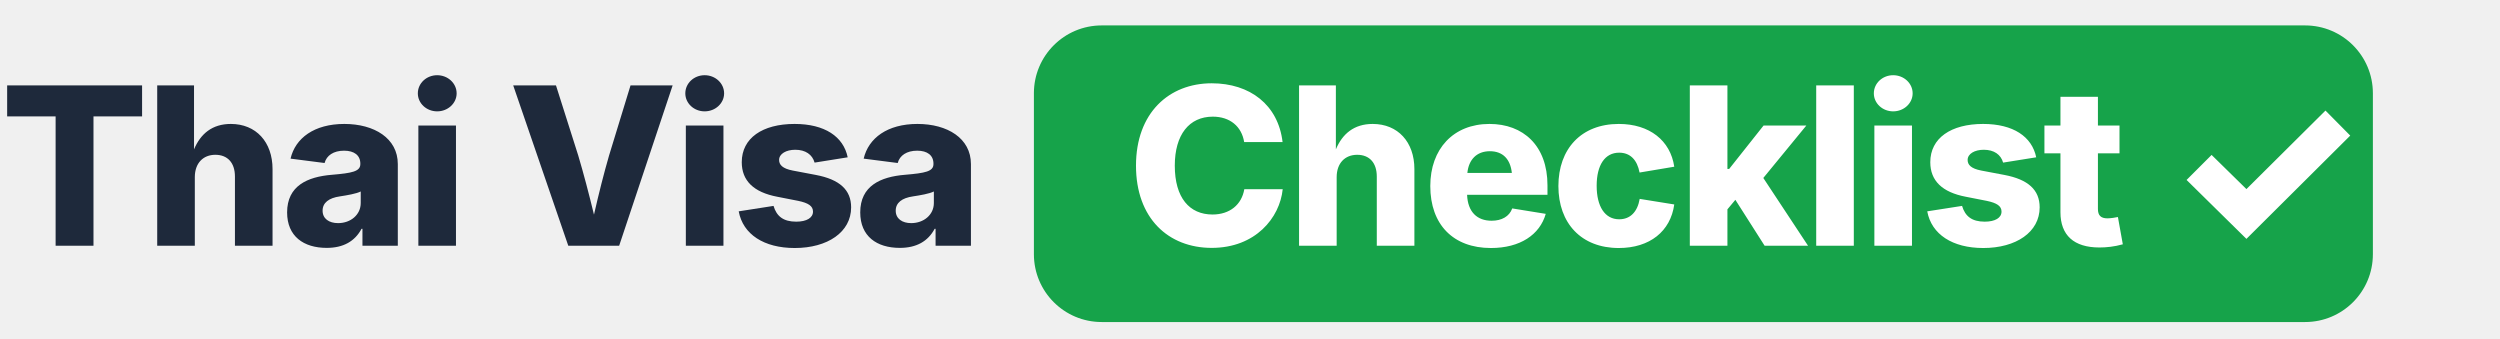
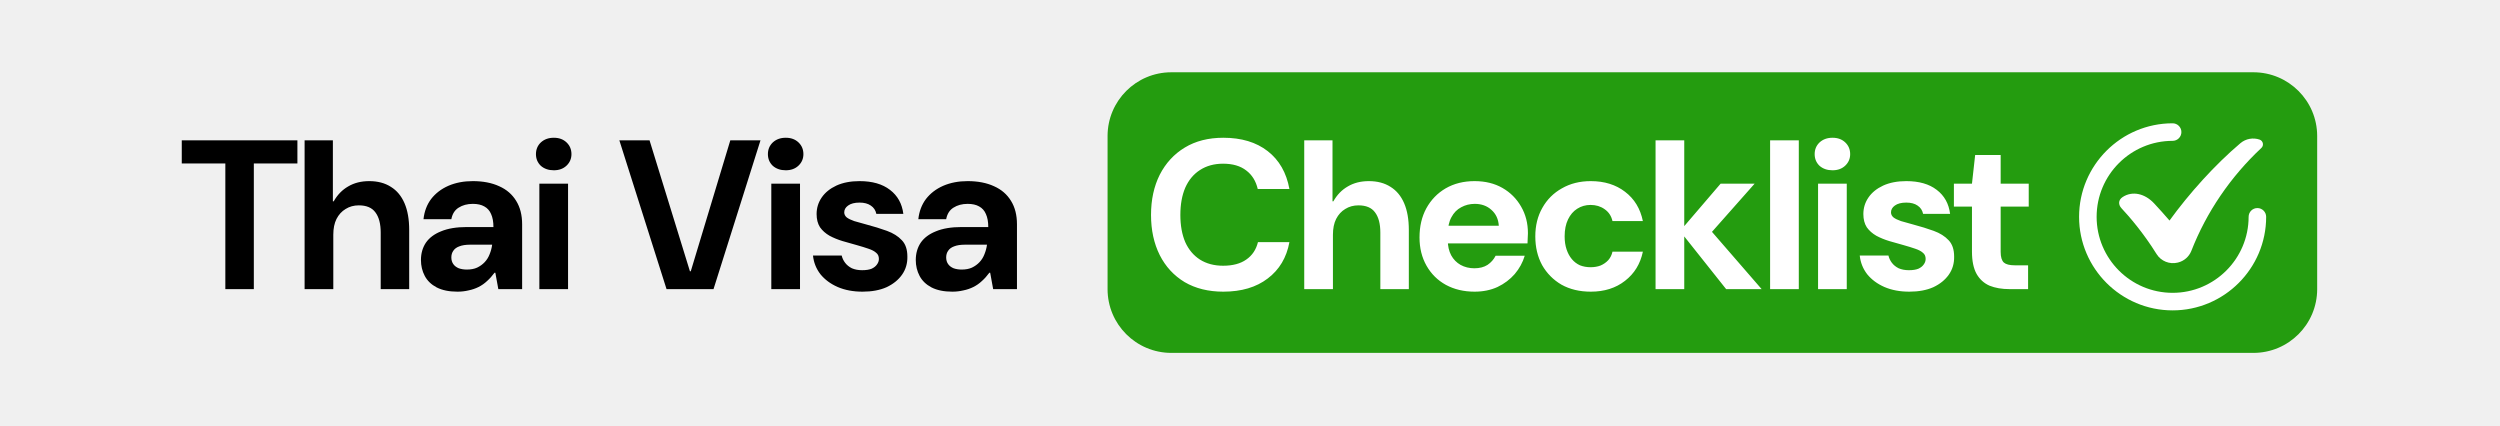
- <svg xmlns="http://www.w3.org/2000/svg" width="295" height="40" viewBox="0 0 295 40" fill="none">
-   <text x="0" y="29" font-family="system-ui, -apple-system, 'Segoe UI', sans-serif" font-size="26" font-weight="800" fill="#1e293b" letter-spacing="-0.5">Thai Visa</text>
-   <rect x="122" y="3" width="158" height="35" rx="8" fill="#16a34a" />
-   <text x="133" y="29" font-family="system-ui, -apple-system, 'Segoe UI', sans-serif" font-size="26" font-weight="800" fill="white" letter-spacing="-0.5">Checklist ✓</text>
+ <svg xmlns="http://www.w3.org/2000/svg" width="1176" height="200" viewBox="0 0 1176 200" fill="none">
+   <path d="M1060 34C1076.57 34 1090 47.431 1090 64V136C1090 152.569 1076.57 166 1060 166H551C534.431 166 521 152.569 521 136V64C521 47.431 534.431 34 551 34H1060Z" fill="#249C0F" />
+   <path d="M106 136V76.9H85.5V66H139.9V76.9H119.4V136H106ZM143.285 136V66H156.585V94.7H156.985C158.718 91.633 160.985 89.3 163.785 87.7C166.585 86.033 169.885 85.2 173.685 85.2C177.685 85.2 181.085 86.1 183.885 87.9C186.685 89.633 188.818 92.2 190.285 95.6C191.752 99 192.485 103.2 192.485 108.2V136H179.085V109.4C179.085 105.267 178.252 102.1 176.585 99.9C174.985 97.7 172.385 96.6 168.785 96.6C166.452 96.6 164.385 97.167 162.585 98.3C160.785 99.367 159.352 100.933 158.285 103C157.285 105 156.785 107.467 156.785 110.4V136H143.285ZM215.212 137.2C211.278 137.2 208.012 136.533 205.412 135.2C202.878 133.867 201.012 132.067 199.812 129.8C198.612 127.533 198.012 125.033 198.012 122.3C198.012 119.233 198.778 116.533 200.312 114.2C201.912 111.867 204.312 110.067 207.512 108.8C210.712 107.467 214.745 106.8 219.612 106.8H232.112C232.112 104.333 231.745 102.3 231.012 100.7C230.345 99.1 229.278 97.9 227.812 97.1C226.412 96.3 224.612 95.9 222.412 95.9C219.812 95.9 217.578 96.5 215.712 97.7C213.912 98.833 212.778 100.633 212.312 103.1H199.212C199.612 99.433 200.812 96.267 202.812 93.6C204.878 90.933 207.578 88.867 210.912 87.4C214.312 85.933 218.145 85.2 222.412 85.2C227.212 85.2 231.345 86 234.812 87.6C238.278 89.133 240.945 91.433 242.812 94.5C244.678 97.5 245.612 101.167 245.612 105.5V136H234.412L233.012 128.3H232.612C231.545 129.767 230.378 131.067 229.112 132.2C227.912 133.333 226.578 134.267 225.112 135C223.645 135.733 222.078 136.267 220.412 136.6C218.745 137 217.012 137.2 215.212 137.2ZM219.612 126.8C221.478 126.8 223.078 126.5 224.412 125.9C225.812 125.233 227.012 124.367 228.012 123.3C229.012 122.233 229.778 121 230.312 119.6C230.912 118.133 231.312 116.633 231.512 115.1H221.112C219.045 115.1 217.345 115.367 216.012 115.9C214.745 116.367 213.812 117.067 213.212 118C212.612 118.867 212.312 119.9 212.312 121.1C212.312 122.3 212.612 123.333 213.212 124.2C213.812 125.067 214.678 125.733 215.812 126.2C216.945 126.6 218.212 126.8 219.612 126.8ZM253.713 136V86.4H267.213V136H253.713ZM260.513 80.1C258.047 80.1 256.013 79.4 254.413 78C252.88 76.533 252.113 74.7 252.113 72.5C252.113 70.3 252.88 68.467 254.413 67C256.013 65.533 258.047 64.8 260.513 64.8C262.98 64.8 264.98 65.533 266.513 67C268.047 68.467 268.813 70.3 268.813 72.5C268.813 74.633 268.047 76.433 266.513 77.9C264.98 79.367 262.98 80.1 260.513 80.1ZM313.54 136L291.34 66H305.54L324.54 127.6H324.94L343.54 66H357.74L335.64 136H313.54ZM362.823 136V86.4H376.323V136H362.823ZM369.623 80.1C367.156 80.1 365.123 79.4 363.523 78C361.989 76.533 361.223 74.7 361.223 72.5C361.223 70.3 361.989 68.467 363.523 67C365.123 65.533 367.156 64.8 369.623 64.8C372.089 64.8 374.089 65.533 375.623 67C377.156 68.467 377.923 70.3 377.923 72.5C377.923 74.633 377.156 76.433 375.623 77.9C374.089 79.367 372.089 80.1 369.623 80.1ZM405.73 137.2C401.33 137.2 397.43 136.467 394.03 135C390.696 133.533 387.996 131.533 385.93 129C383.93 126.4 382.763 123.467 382.43 120.2H395.93C396.196 121.4 396.73 122.533 397.53 123.6C398.33 124.667 399.396 125.533 400.73 126.2C402.13 126.8 403.73 127.1 405.53 127.1C407.396 127.1 408.896 126.867 410.03 126.4C411.163 125.867 411.996 125.2 412.53 124.4C413.13 123.6 413.43 122.733 413.43 121.8C413.43 120.533 412.996 119.567 412.13 118.9C411.33 118.167 410.13 117.533 408.53 117C406.996 116.467 405.163 115.9 403.03 115.3C400.83 114.7 398.596 114.067 396.33 113.4C394.13 112.733 392.096 111.9 390.23 110.9C388.363 109.833 386.863 108.5 385.73 106.9C384.663 105.233 384.13 103.167 384.13 100.7C384.13 97.833 384.93 95.233 386.53 92.9C388.13 90.567 390.43 88.7 393.43 87.3C396.496 85.9 400.13 85.2 404.33 85.2C410.33 85.2 415.096 86.567 418.63 89.3C422.23 92.033 424.33 95.8 424.93 100.6H412.23C411.896 98.933 411.03 97.633 409.63 96.7C408.296 95.767 406.53 95.3 404.33 95.3C401.996 95.3 400.196 95.767 398.93 96.7C397.73 97.567 397.13 98.633 397.13 99.9C397.13 100.833 397.53 101.633 398.33 102.3C399.13 102.9 400.296 103.467 401.83 104C403.43 104.467 405.33 105 407.53 105.6C411.063 106.533 414.296 107.533 417.23 108.6C420.163 109.667 422.496 111.133 424.23 113C425.963 114.8 426.83 117.367 426.83 120.7C426.896 123.9 426.063 126.733 424.33 129.2C422.596 131.667 420.163 133.633 417.03 135.1C413.896 136.5 410.13 137.2 405.73 137.2ZM447.981 137.2C444.048 137.2 440.781 136.533 438.181 135.2C435.648 133.867 433.781 132.067 432.581 129.8C431.381 127.533 430.781 125.033 430.781 122.3C430.781 119.233 431.548 116.533 433.081 114.2C434.681 111.867 437.081 110.067 440.281 108.8C443.481 107.467 447.515 106.8 452.381 106.8H464.881C464.881 104.333 464.515 102.3 463.781 100.7C463.115 99.1 462.048 97.9 460.581 97.1C459.181 96.3 457.381 95.9 455.181 95.9C452.581 95.9 450.348 96.5 448.481 97.7C446.681 98.833 445.548 100.633 445.081 103.1H431.981C432.381 99.433 433.581 96.267 435.581 93.6C437.648 90.933 440.348 88.867 443.681 87.4C447.081 85.933 450.915 85.2 455.181 85.2C459.981 85.2 464.115 86 467.581 87.6C471.048 89.133 473.715 91.433 475.581 94.5C477.448 97.5 478.381 101.167 478.381 105.5V136H467.181L465.781 128.3H465.381C464.315 129.767 463.148 131.067 461.881 132.2C460.681 133.333 459.348 134.267 457.881 135C456.415 135.733 454.848 136.267 453.181 136.6C451.515 137 449.781 137.2 447.981 137.2ZM452.381 126.8C454.248 126.8 455.848 126.5 457.181 125.9C458.581 125.233 459.781 124.367 460.781 123.3C461.781 122.233 462.548 121 463.081 119.6C463.681 118.133 464.081 116.633 464.281 115.1H453.881C451.815 115.1 450.115 115.367 448.781 115.9C447.515 116.367 446.581 117.067 445.981 118C445.381 118.867 445.081 119.9 445.081 121.1C445.081 122.3 445.381 123.333 445.981 124.2C446.581 125.067 447.448 125.733 448.581 126.2C449.715 126.6 450.981 126.8 452.381 126.8Z" fill="black" />
+   <path d="M575.441 137.2C568.441 137.2 562.375 135.7 557.241 132.7C552.175 129.633 548.275 125.4 545.541 120C542.808 114.533 541.441 108.233 541.441 101.1C541.441 93.967 542.808 87.667 545.541 82.2C548.341 76.733 552.275 72.467 557.341 69.4C562.408 66.333 568.441 64.8 575.441 64.8C583.975 64.8 590.941 66.9 596.341 71.1C601.741 75.3 605.141 81.233 606.541 88.9H591.641C590.775 85.167 588.975 82.267 586.241 80.2C583.508 78.067 579.875 77 575.341 77C571.141 77 567.508 78 564.441 80C561.441 81.933 559.141 84.7 557.541 88.3C556.008 91.9 555.241 96.167 555.241 101.1C555.241 106.033 556.008 110.3 557.541 113.9C559.141 117.433 561.441 120.167 564.441 122.1C567.508 124.033 571.141 125 575.341 125C579.875 125 583.508 124.033 586.241 122.1C589.041 120.167 590.875 117.433 591.741 113.9H606.541C605.208 121.167 601.808 126.867 596.341 131C590.941 135.133 583.975 137.2 575.441 137.2ZM613.512 136V66H626.812V94.7H627.212C628.945 91.633 631.212 89.3 634.012 87.7C636.812 86.033 640.112 85.2 643.912 85.2C647.912 85.2 651.312 86.1 654.112 87.9C656.912 89.633 659.045 92.2 660.512 95.6C661.978 99 662.712 103.2 662.712 108.2V136H649.312V109.4C649.312 105.267 648.478 102.1 646.812 99.9C645.212 97.7 642.612 96.6 639.012 96.6C636.678 96.6 634.612 97.167 632.812 98.3C631.012 99.367 629.578 100.933 628.512 103C627.512 105 627.012 107.467 627.012 110.4V136H613.512ZM693.638 137.2C688.572 137.2 684.072 136.133 680.138 134C676.272 131.867 673.238 128.867 671.038 125C668.838 121.133 667.738 116.7 667.738 111.7C667.738 106.5 668.805 101.933 670.938 98C673.138 94 676.172 90.867 680.038 88.6C683.972 86.333 688.505 85.2 693.638 85.2C698.638 85.2 703.005 86.267 706.738 88.4C710.472 90.533 713.405 93.467 715.538 97.2C717.672 100.867 718.738 105.033 718.738 109.7C718.738 110.367 718.705 111.133 718.638 112C718.638 112.8 718.605 113.633 718.538 114.5H677.338V106.2H705.038C704.838 103.067 703.672 100.567 701.538 98.7C699.472 96.833 696.872 95.9 693.738 95.9C691.405 95.9 689.272 96.433 687.338 97.5C685.405 98.5 683.872 100.067 682.738 102.2C681.605 104.267 681.038 106.9 681.038 110.1V113C681.038 115.733 681.572 118.1 682.638 120.1C683.705 122.033 685.172 123.533 687.038 124.6C688.972 125.667 691.138 126.2 693.538 126.2C696.005 126.2 698.072 125.667 699.738 124.6C701.405 123.467 702.672 122.033 703.538 120.3H717.238C716.305 123.433 714.738 126.3 712.538 128.9C710.338 131.433 707.638 133.467 704.438 135C701.238 136.467 697.638 137.2 693.638 137.2ZM748.307 137.2C743.04 137.2 738.44 136.1 734.507 133.9C730.64 131.633 727.607 128.567 725.407 124.7C723.274 120.767 722.207 116.267 722.207 111.2C722.207 106.133 723.307 101.667 725.507 97.8C727.707 93.867 730.774 90.8 734.707 88.6C738.64 86.333 743.174 85.2 748.307 85.2C754.707 85.2 760.074 86.867 764.407 90.2C768.807 93.533 771.607 98.133 772.807 104H758.507C757.974 101.6 756.74 99.733 754.807 98.4C752.94 97.067 750.74 96.4 748.207 96.4C745.874 96.4 743.774 97 741.907 98.2C740.107 99.333 738.674 101 737.607 103.2C736.54 105.4 736.007 108.067 736.007 111.2C736.007 113.467 736.307 115.5 736.907 117.3C737.507 119.1 738.34 120.633 739.407 121.9C740.474 123.167 741.74 124.133 743.207 124.8C744.74 125.4 746.407 125.7 748.207 125.7C749.94 125.7 751.507 125.433 752.907 124.9C754.307 124.3 755.507 123.467 756.507 122.4C757.507 121.267 758.174 119.933 758.507 118.4H772.807C771.607 124.133 768.807 128.7 764.407 132.1C760.074 135.5 754.707 137.2 748.307 137.2ZM811.973 136L790.273 108.7L809.373 86.4H825.373L800.673 114.3L800.573 103.6L828.673 136H811.973ZM778.773 136V66H792.273V136H778.773ZM832.656 136V66H846.156V136H832.656ZM855.217 136V86.4H868.717V136H855.217ZM862.017 80.1C859.551 80.1 857.517 79.4 855.917 78C854.384 76.533 853.617 74.7 853.617 72.5C853.617 70.3 854.384 68.467 855.917 67C857.517 65.533 859.551 64.8 862.017 64.8C864.484 64.8 866.484 65.533 868.017 67C869.551 68.467 870.317 70.3 870.317 72.5C870.317 74.633 869.551 76.433 868.017 77.9C866.484 79.367 864.484 80.1 862.017 80.1ZM898.124 137.2C893.724 137.2 889.824 136.467 886.424 135C883.091 133.533 880.391 131.533 878.324 129C876.324 126.4 875.158 123.467 874.824 120.2H888.324C888.591 121.4 889.124 122.533 889.924 123.6C890.724 124.667 891.791 125.533 893.124 126.2C894.524 126.8 896.124 127.1 897.924 127.1C899.791 127.1 901.291 126.867 902.424 126.4C903.558 125.867 904.391 125.2 904.924 124.4C905.524 123.6 905.824 122.733 905.824 121.8C905.824 120.533 905.391 119.567 904.524 118.9C903.724 118.167 902.524 117.533 900.924 117C899.391 116.467 897.558 115.9 895.424 115.3C893.224 114.7 890.991 114.067 888.724 113.4C886.524 112.733 884.491 111.9 882.624 110.9C880.758 109.833 879.258 108.5 878.124 106.9C877.058 105.233 876.524 103.167 876.524 100.7C876.524 97.833 877.324 95.233 878.924 92.9C880.524 90.567 882.824 88.7 885.824 87.3C888.891 85.9 892.524 85.2 896.724 85.2C902.724 85.2 907.491 86.567 911.024 89.3C914.624 92.033 916.724 95.8 917.324 100.6H904.624C904.291 98.933 903.424 97.633 902.024 96.7C900.691 95.767 898.924 95.3 896.724 95.3C894.391 95.3 892.591 95.767 891.324 96.7C890.124 97.567 889.524 98.633 889.524 99.9C889.524 100.833 889.924 101.633 890.724 102.3C891.524 102.9 892.691 103.467 894.224 104C895.824 104.467 897.724 105 899.924 105.6C903.458 106.533 906.691 107.533 909.624 108.6C912.558 109.667 914.891 111.133 916.624 113C918.358 114.8 919.224 117.367 919.224 120.7C919.291 123.9 918.458 126.733 916.724 129.2C914.991 131.667 912.558 133.633 909.424 135.1C906.291 136.5 902.524 137.2 898.124 137.2ZM945.213 136C941.68 136 938.58 135.467 935.913 134.4C933.313 133.267 931.28 131.433 929.813 128.9C928.347 126.3 927.613 122.767 927.613 118.3V97.2H919.113V86.4H927.613L929.113 72.9H941.113V86.4H954.313V97.2H941.113V118.5C941.113 120.9 941.613 122.567 942.613 123.5C943.613 124.367 945.313 124.8 947.713 124.8H954.013V136H945.213Z" fill="white" />
+   <path d="M1022 146C997.738 146 978 126.261 978 102C978 77.738 997.738 58 1022 58C1024.28 58 1026.13 59.847 1026.13 62.126C1026.13 64.405 1024.28 66.253 1022 66.253C1002.29 66.253 986.253 82.289 986.253 102C986.253 121.71 1002.29 137.747 1022 137.747C1041.71 137.747 1057.75 121.71 1057.75 102C1057.75 99.721 1059.59 97.873 1061.87 97.873C1064.15 97.873 1066 99.721 1066 102C1066 126.261 1046.26 146 1022 146Z" fill="white" />
+   <path d="M1063.76 69.594C1049.26 83.138 1037.93 99.789 1030.83 117.96C1029.75 120.707 1027.42 122.779 1024.55 123.486C1024.52 123.495 1024.48 123.505 1024.44 123.514C1020.58 124.478 1016.53 122.86 1014.43 119.48C1008.32 109.637 1001.63 101.903 997.938 97.954C996.417 96.328 996.374 94.085 998.457 92.711C1003.09 89.65 1008.97 91.039 1013.3 95.679C1015.52 98.064 1018.42 101.262 1020.53 103.747C1029.75 91.034 1041.78 77.609 1053.88 67.368C1056.44 65.201 1059.87 64.639 1062.89 65.657C1064.58 66.224 1065.05 68.381 1063.76 69.594Z" fill="white" />
</svg>
